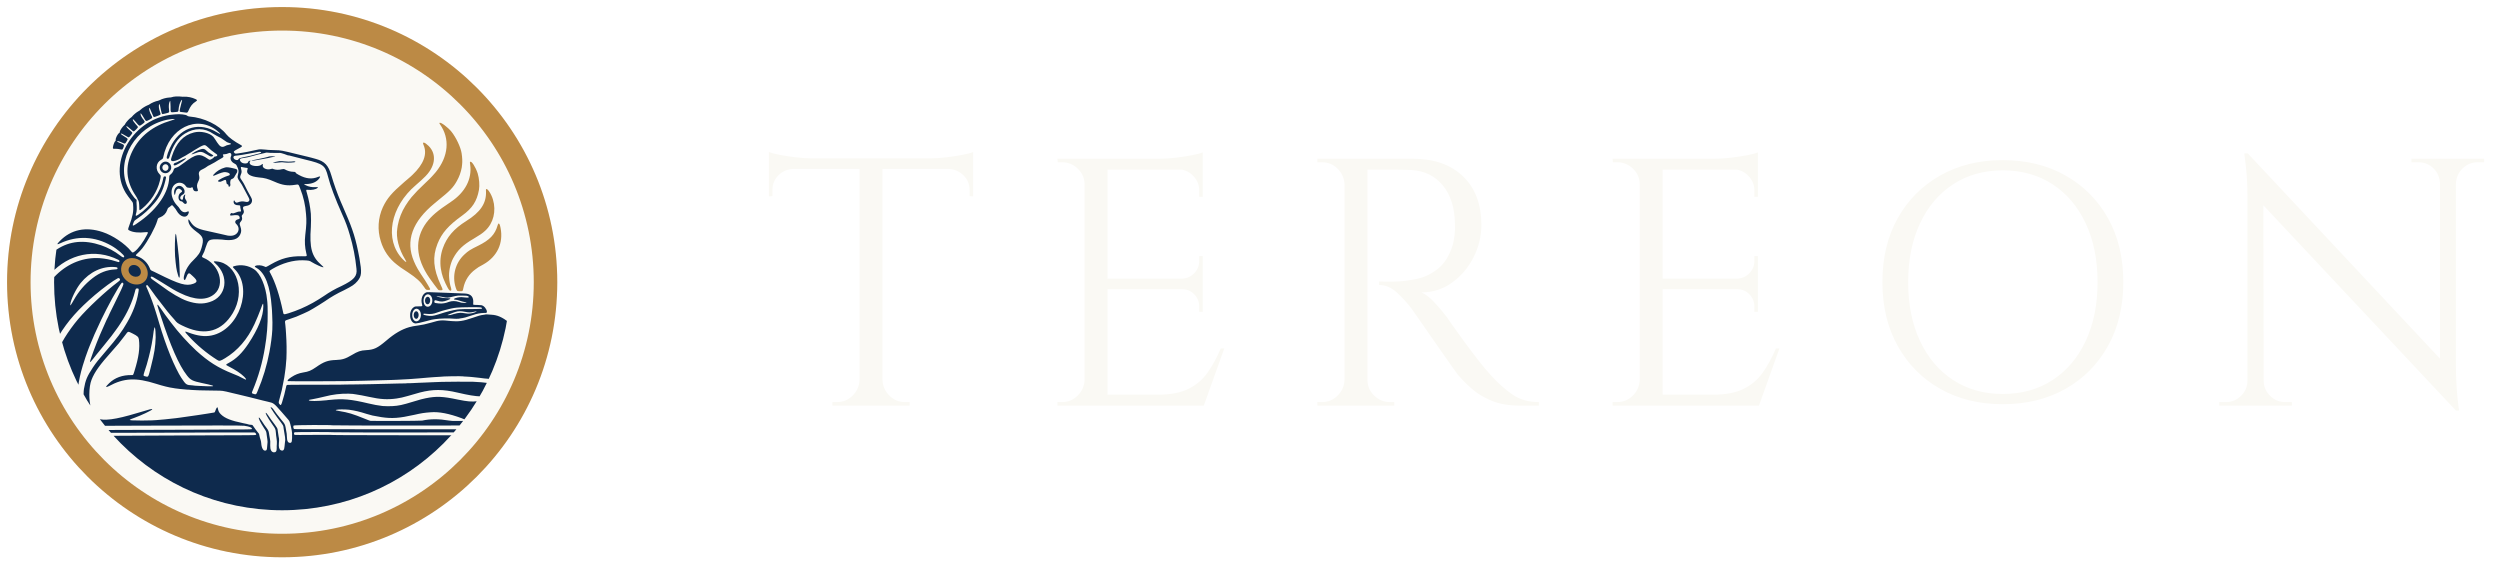
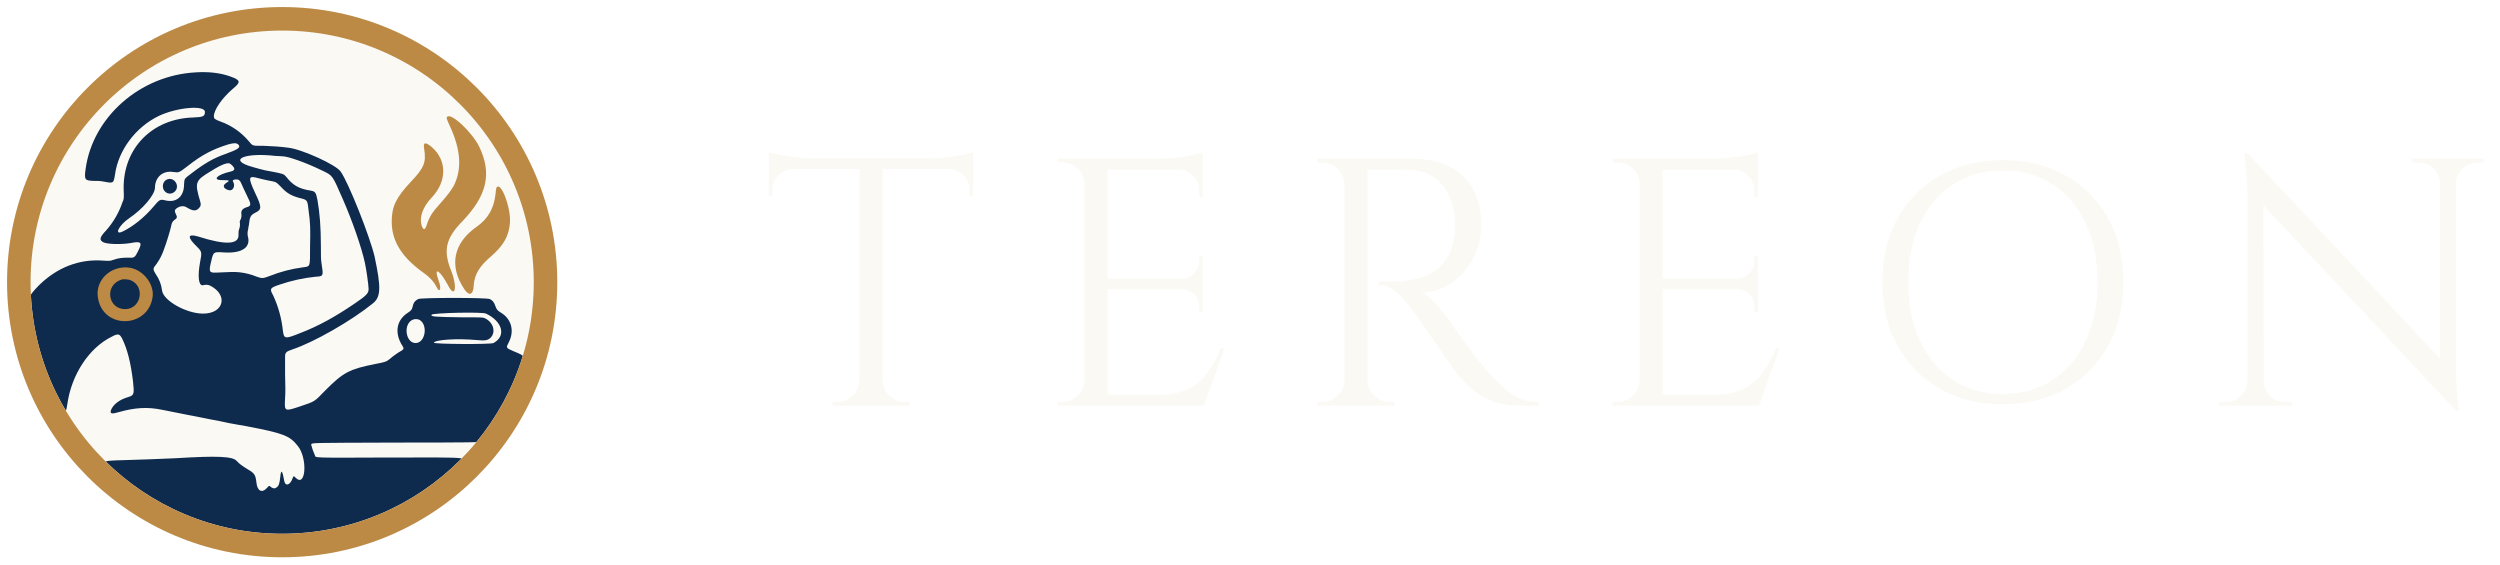
<svg xmlns="http://www.w3.org/2000/svg" viewBox="0 0 1063.2 240" role="img" aria-label="Tereon">
  <svg x="0" y="0" width="240" height="240" viewBox="0 0 240 240">
    <circle cx="120" cy="120" r="117" fill="#faf9f4" />
    <clipPath id="tereon-window">
-       <circle cx="120" cy="120" r="97" />
+       <circle cx="120" cy="120" r="107" />
    </clipPath>
    <g fill-rule="evenodd" clip-path="url(#tereon-window)">
-       <path fill="#bc8a45" d="M186.94 52.23c-.15.1-.1.24.2.68 4.27 6.05 3.63 13.61-1.82 20.3a55 55 0 0 1-5.2 5.35 63 63 0 0 0-5.07 5.25 34 34 0 0 0-2.6 3.64 24 24 0 0 0-3.3 8.45c-.04.44-.14.98-.19 1.28-.64 3.78.64 8.79 3.34 13.16.94 1.52.44 1.43-1.13-.2-7.8-8.2-5.25-22.2 5.8-31.53l2.06-1.82c.25-.25.79-.79 1.18-1.13 4.91-4.47 5.75-9.97 2.07-13.6-1.72-1.68-2.85-1.92-2.17-.45 1.72 3.88.1 8.2-4.76 12.82-.84.79-1.13 1.03-3.44 3-5.35 4.62-7.27 6.88-9.09 10.7a20.2 20.2 0 0 0-.88 14.44 19.5 19.5 0 0 0 6.87 9.98c1.09.89 1.48 1.18 4.67 3.25 3.74 2.5 5.3 3.93 6.88 6.28.79 1.18.79 1.18 1.67 1.23.74.05.98-.1.88-.49-.1-.25-1.52-2.65-2.1-3.54-3.1-4.61-3.74-5.74-4.77-8.15-3.69-8.7-.74-16.9 8.89-24.76.24-.25.88-.74 1.42-1.18 4.96-3.98 6.39-5.4 7.96-8.25a18 18 0 0 0 2.06-5.7c0-.35.1-.89.15-1.23.15-1.28.1-2.85-.2-4.81-.39-2.56-2.3-6.64-4.32-9.19-1.52-1.87-4.52-4.13-5.06-3.78m13.02 16.6c-.15.15-.15.4 0 1.23.84 6.04-2.11 11.74-8.25 15.82-5.7 3.78-8.16 5.9-10.37 8.8-5.1 6.92-4.67 15.02 1.38 23.67 1.13 1.57 2.9 4.03 3.53 4.76.25.3.45.35 1.04.35 1.17 0 1.17-.1.2-2.16-3.25-6.98-3.64-12.04-1.43-17.64 1.82-4.57 4.66-7.81 10.56-12.03 4.27-3.1 6.19-6.05 7.07-10.86.35-1.87.1-4.96-.54-7.03-.88-2.7-2.65-5.45-3.19-4.9m6.78 11.64c-.1.1-.1.25-.05 1.08.15 4.92-2.4 8.7-8.4 12.43-5.26 3.3-8.3 6.83-9.97 11.6a18 18 0 0 0-.84 8.64c.25 1.33.3 1.67.4 2.02.1.24.2.59.24.78.34 1.62 2.4 5.95 3 6.39.64.5 1.03.05.73-.84a18 18 0 0 1-.83-4.42c-.25-2.45.44-5.94 1.67-8.25 1.96-3.64 4.18-5.75 8.84-8.45 2.56-1.52 3.59-2.21 4.82-3.34 3.48-3.2 4.76-8.35 3.29-13.26-.69-2.41-2.46-5.01-2.9-4.38m5.26 14.6c-.1 0-.25.34-.4.83-1.08 3.83-3.34 6.19-8.25 8.6-3.3 1.62-4.22 2.2-5.75 3.63a13.5 13.5 0 0 0-3.78 14.2c.5 1.47.5 1.47 1.72 1.52 1.28 0 1.23.05 1.52-1.37a12.8 12.8 0 0 1 5.16-7.96c.98-.79 1.33-.98 3.34-2.07 5.85-3.29 8.6-9.03 7.32-15.52-.25-1.33-.54-2.01-.88-1.87M55.68 109.1c-1.77.3-2.01.45-3.3 1.72-1.32 1.38-1.61 2.26-1.47 4.38.2 2.6 2.9 5.55 5.75 6.28 4.18 1.04 7.96-2.85 6.58-6.87-1.03-3.1-5.06-6-7.56-5.5m1.92 4.38c1.57.34 2.35 2.85 1.03 3.39-.99.44-2.56-.05-2.95-.84-.84-1.87-.05-3 1.92-2.55" />
-       <path fill="#0e2a4d" d="M74.79 41.03c-.84.05-1.28.14-1.72.3-.34.09-.59.14-1.03.14-1.28.05-3.2.59-4.03 1.08-.3.15-.44.2-.79.3-.98.14-2.85.93-3.63 1.52-.3.2-.5.3-.79.39-.78.3-2.36 1.23-3.04 1.92-.4.34-.54.49-.89.63-.69.35-2.16 1.53-2.75 2.31-.1.15-.34.35-.54.45-.64.44-2.01 1.96-2.3 2.55-.1.3-.2.4-.4.59-.64.5-1.87 2.21-1.92 2.75 0 .44-.05.5-.24.59-.64.34-1.57 2.11-1.52 2.9.04.34.04.34-.15.54-.6.54-1.28 2.85-.94 3.2.1.09.05.09 1.18.09.74.05.94.05 1.48.15 1.32.3 1.32.34 1.77-.84.34-.88.24-1.03-.79-1.47-1.47-.6-1.92-.84-1.92-.98 0-.3.94-.05 2.26.59 1.04.49 1.13.49 1.77-.64.64-1.08.69-1.03-.93-2.02-1.13-.68-1.52-.98-1.52-1.23 0-.24 1.22.35 2.5 1.18.89.6.93.54 1.72-.49.84-1.08.88-1.03-.1-1.86-1.42-1.18-2.11-2.02-1.67-2.02.2 0 1.18.79 2.16 1.67.79.79.84.79 2.02-.44.83-.88.83-.79-.3-2.01-.78-.89-1.32-1.67-1.27-2.02.04-.3.29-.1 1.03.74 1.91 2.26 1.67 2.16 3 1.23 1.22-.89 1.27-.94.63-1.77-.88-1.08-1.37-2.02-1.37-2.6 0-.6.34-.15 1.81 2.3.5.89.6.89 1.92.2 1.43-.79 1.47-.84.88-1.87-.68-1.23-1.13-2.75-.88-3.14.1-.2.3.2 1.43 2.9.44 1.13.29 1.13 2.4.34 1.08-.4 1.13-.49.74-1.57-.5-1.28-.64-2.6-.4-3.2.2-.44.35.06.84 2.61.25 1.18.3 1.23.4 1.38.2.2.29.14 1.52-.15 1.67-.4 1.62-.4 1.47-1.62-.2-1.43-.1-2.75.3-3.5.24-.53.29-.24.34 2.12 0 2.85-.15 2.6 2.01 2.4 1.28-.09 1.33-.14 1.38-.93.1-1.57.64-3.38 1.28-4.12.3-.4.34 0 0 1.03-.2.74-.45 1.72-.64 2.6-.3 1.33-.25 1.38 1.18 1.48.44.05.93.1 1.08.14.83.15.93.1 1.32-.73.84-1.97 1.67-3.05 3.1-3.93.74-.5.74-.64-.05-1.03a11 11 0 0 0-5.06-1.04c-.25.05-.4.05-.69 0-.44-.1-1.91-.14-2.65-.1m-.15 7.61c-.3 0-.78.05-1.13.1-16.6 1.37-27.95 20.24-20.04 33.3q.95 1.48 2.36 3.25c.68.83.73.93.78 1.91.25 2.66-.14 4.77-1.72 8.94-.54 1.48-.54 1.58.2 1.92 1.52.79 3.98 1.03 6.83.69 1.13-.1 1.18 0 .59 1.13-1.52 3-3.83 6.14-5.36 7.17-.73.5-.83.5-1.42-.24-2.65-3.25-7.81-6.69-12.09-8.11-7.17-2.4-13.46-1.08-18.22 3.83-1.38 1.43-1.33 1.67.24.93 7.23-3.34 14.6-3 21.72 1.04 2.45 1.37 5.65 4.12 5.45 4.66-.2.5-.59.4-1.67-.44a29 29 0 0 0-8.2-4.42c-7.18-2.4-13.27-1.82-18.77 1.77-1.33.83-2.95 2.26-3.2 2.75-.19.49-.68 4.72-.73 6.73-.05 2.16 0 2.21 1.28.83 7.8-8.5 19-10.75 28.74-5.9.54.26.63.45.49.8-.2.29-.3.29-1.57-.15a30 30 0 0 0-6.69-1.33c-6.82-.44-13.3 2.02-18.57 7.12a19 19 0 0 0-3.48 4.52c-.2.45-.15 3.5.1 6 0 .44.04.88.1 1.03 0 .2.04.83.14 1.47l.25 1.72c.34 3 1.47 8.2 2.4 11.4.45 1.52.5 1.52 1.53-.2 3.88-6.38 8.25-11.3 15.37-17.39 3.59-3.04 7.72-6.09 9.73-7.12.4-.2.79-.05.93.44.1.35.05.44-.98 1.23-5.1 3.83-12.77 11-16.75 15.67-4.28 5.06-8.4 11.74-7.96 13.02.1.34.98 2.65 1.42 3.73.2.5.45 1.03.5 1.28 1.47 3.78 5.3 11.54 5.7 11.54q.21 0 .29-.73c.3-2.56.98-5.75 1.96-9 .7-2.3 1.67-5.2 2.31-6.82.2-.5.5-1.18.64-1.62.98-2.56 2.9-6.93 4.91-11.1 1.23-2.51 3.3-6.64 4.03-7.86.2-.35.54-.94.74-1.38.54-.98 2.01-3.49 2.4-4.18 1.63-2.6 1.68-2.6 2.12-2.16.3.3.24.5-.93 3.1-.89 1.91-1.33 2.8-2.66 5.5l-2.06 4.18c-.34.83-.98 2.16-1.38 2.9q-.96 2.13-2.16 4.86c-.2.49-.54 1.23-.73 1.67-1.58 3.68-4.13 10.56-4.13 11.2 0 .4.34.05 1.33-1.23.39-.54 1.08-1.38 1.52-1.92.4-.54.98-1.22 1.28-1.57 1.13-1.42 1.32-1.62 1.72-2.11l1.22-1.52a81 81 0 0 0 3.93-5.11c.35-.44.79-1.03.99-1.38.2-.3.63-.88.88-1.32 3-4.57 5.1-9.2 6.19-13.46.34-1.43.4-1.53 1.03-1.53.69 0 .74.25.44 1.87-.68 4.08-2.3 8.4-4.76 12.62-2.21 3.89-4.32 6.73-9.04 12.19-3.14 3.63-4.08 4.81-5.5 6.92-2.5 3.79-3.2 5.46-3.83 9.2-.15.78-.2 3.63-.1 4.46.05.59.05.64 1.13 2.6 1.91 3.5 2.55 4.08 2.11 2.02-.69-3.4-.84-4.57-.84-6.78 0-2.4.35-4.81.94-6.24 1.28-3.3 3.58-6.48 8.74-12.23a78 78 0 0 0 5.55-6.73c1.33-1.82 1.13-1.72 3.15-.74 2.06 1.03 2.55 1.48 2.7 2.5.49 3.7-.05 7.57-1.87 13.42-.54 1.77-.54 1.82-1.23 1.77q-5.83-.09-9.53 3.44c-1.62 1.52-1.72 2.1-.14 1.27 6.43-3.49 11.5-3.73 20.14-.98 2.6.84 5.75 1.62 7.17 1.77.15.05.54.1.84.15 1.13.2 2.9.34 5.15.54.6 0 1.18.05 1.38.1.2 0 .98.04 1.77.1.73 0 1.72.04 2.16.1.4.04 2.65.04 5.01.09 3.54.05 4.32.05 4.76.15.64.1 2.36.44 4.18.93l2.3.54c2.37.54 7.87 1.92 10.52 2.6.6.15 1.57.4 2.11.5 2.7.63 2.56.54 5.95 4.37 3.2 3.68 3.2 3.63 3.39 4.12.34.84 1.08 4.03 1.08 4.92.05 3.48-.05 4.12-.84 4.12-.93 0-1.32-.78-1.37-2.7-.05-1.13-.05-1.28-.25-2.21l-.3-1.72c-.24-1.18-.38-1.52-1.66-3-.4-.49-.89-1.08-1.08-1.37l-.94-1.18c-.3-.4-.78-1.03-1.03-1.42-.73-1.09-1.18-1.53-1.52-1.53-.25 0-.2.1.34.89.25.39.7 1.03.94 1.47.24.4.93 1.33 1.47 2.06 2.7 3.54 2.5 3.25 2.65 4.57.15 1.18.4 2.6.6 3.69q.2 1.23-.06 2.45c-.05.3-.1.89-.14 1.38-.1 1.67-.6 2.2-1.58 1.77-.73-.4-.98-1.33-.83-3q.14-1.23.05-1.96c-.1-.35-.2-1.09-.5-3.1-.19-1.47.1-.98-2.99-5.16-.34-.49-.83-1.18-1.08-1.57-.98-1.47-1.47-1.52-.74-.1.4.84 1.33 2.26 2.56 4.03 1.23 1.72 1.27 1.82 1.42 3.44 0 .4.1.88.1 1.13.05.3.1.59.1.69s.05.44.1.73c.14.84.14 1.38.1 2.26-.05.54-.1 1.08-.05 1.62.04 1.38-.35 1.92-1.23 1.87-1.03-.1-1.57-1.08-1.53-2.9.05-1.77.05-2.06-.1-2.7-.1-.34-.19-1.08-.29-1.67-.24-1.72-.34-1.96-1.08-3a34 34 0 0 1-2.11-3.04c-.74-1.13-1.08-1.52-1.23-1.48-.34.15.59 2.02 2.11 4.38.99 1.42 1.08 1.72 1.18 2.9.05.58.15 1.17.3 2.06.1.59.14 1.42 0 2.06 0 .25-.05.79-.1 1.13-.05 1.03-.2 1.48-.69 1.52-.93.2-1.67-1.08-1.82-3.14a6 6 0 0 0-.24-1.33c-.3-.93-.35-1.08-.5-1.81-.14-.84-.2-.94-.78-1.58a29 29 0 0 1-1.62-2.2c-.6-.9-.54-.84-1.08-.9-.25 0-.6-.04-.89-.09-.78-.24-.98-.3-2.7-.64-5-1.03-7.61-2.06-9.28-3.68-.89-.84-1.13-1.38-1.38-2.7-.1-.74-.64-.15-1.03 1.13-.15.44-.25.63-.44.73-.1.05-1.33.25-3.3.54-1.52.2-2.99.45-3.92.6l-7.52 1.07c-.25 0-.93.1-1.52.2-2.85.34-6.78.74-8.5.84-.54.04-1.38.04-1.77.1a119 119 0 0 1-8.45 0c-1.47-.1-1.37-.25.89-1.04 2.9-1.03 7.51-3.2 7.66-3.63.2-.4-.74-.15-6.58 1.62-9.14 2.75-14 3.39-16.95 2.2-.84-.29-1.03-.24-.84.2.25.6 1.82 2.66 2.16 2.85.25.15-1.27.15 18.87.05 29.57-.1 41.5-.1 42.5.05 2.25.35 3.09.69 3.23 1.18.1.44 2.07.4-26.23.5-34.73.1-36.25.1-36.5.19q-.3.14 0 .64c.4.54.15.49 3.88.49 9.48 0 15.67 0 21.37-.05 13.31-.1 38.37-.15 38.61-.1.5.15.89.79.64.98-.15.15-.98.2-6.48.2-2.85 0-9.34 0-14.5.05s-15.52.05-23.08.1c-20 .05-18.62.05-18.62.4 0 .63 6.34 7.4 10.12 10.8 1.82 1.67 1.91 1.77 2.95 2.6 9.82 8.26 19.7 13.95 30.85 17.69a93 93 0 0 0 15.42 3.68c.3.05.69.15.94.15 2.4.44 6.53.79 10.11.93a94 94 0 0 0 14.84-.83l1.47-.2c1.82-.3 5.7-1.03 7.67-1.52 1.37-.35 1.28-.4 1.32 1.37.05 1.87-.04 1.77 1.58 1.38a103.3 103.3 0 0 0 56.4-34.98c.93-1.13 1.02-1.32.83-1.52-.1-.05-.7-.1-29.38-.1-25.99-.05-29.28-.05-29.52-.1-.25-.05-1.18-.1-8.26-.05-5.4.05-8.05.05-8.15 0-.5-.14-.5-.98 0-1.13.44-.1 15.91-.14 16.5 0 .79.15 59.94.15 60.18-.05.44-.24.79-.88.64-1.08-.15-.14.64-.14-38.9-.14-32.92 0-38.57 0-38.72-.1-.34-.15-.49-1.18-.2-1.48.25-.24 15.78-.3 16.41-.1.4.15 62.64.15 62.93 0 .3-.2 1.08-1.37 1.04-1.62-.05-.24-.15-.24-3.1-.24-2.7 0-3 0-3.14-.2-.1-.1-.05-.14.98-1.57 1.62-2.16 4.08-5.75 4.27-6.29.2-.44 0-.49-1.13-.34-2.55.34-4.37.15-8.5-.69-6.43-1.37-9.13-1.47-13.65-.54-1.43.3-2.02.44-5.26 1.43-4.62 1.42-6.19 1.76-8.94 1.91a37 37 0 0 1-4.08-.05 49 49 0 0 1-5.94-1.08c-7.66-1.82-10.96-2.11-16.5-1.52-.4 0-.99.1-1.33.15-3.88.39-7.47.44-7.62 0q-.07-.23 1.62-.45c.64-.1 4.03-.83 5.16-1.13a37 37 0 0 1 10.12-1.22c.69.04 1.48.1 1.77.1.3.04.84.14 1.28.19 1.13.15 3.78.64 5.74 1.08 4.62 1.03 7.77 1.23 11.6.69 1.28-.15 3.2-.6 4.81-1.08 3.98-1.18 3.83-1.13 5.16-1.48 5.55-1.42 9.78-1.42 16.02.05 4.66 1.08 7.27 1.53 9.92 1.62 1.37.05 1.37.05 2.5-2.01 1.63-2.85 1.82-3.54 1.13-3.63a73 73 0 0 0-7.02-.6 440 440 0 0 0-13.12.05c-.54.05-1.81.05-2.8.1s-2.06.05-2.36.1c-.29 0-1.32.05-2.3.1-.99 0-2.12.05-2.56.1-.49.05-1.87.1-3.1.15-1.27 0-2.4.04-2.5.1-.1 0-1.37 0-2.75.04-1.42.05-3.2.05-3.93.1-.79.05-2.65.05-4.18.1-1.57.05-3.48.1-4.32.1-.88.05-3.68.05-6.29.1-2.65.04-5.5.04-6.38.1-.94 0-6.24 0-11.84.04-5.6 0-10.27 0-10.42.05-.39.05-.54.25-.64.98a65 65 0 0 1-1.71 6.49c-.4 1.23-.55 1.33-.99.83-.54-.59-.54-.73-.1-2.26a65 65 0 0 0 1.77-7.76c.1-.59.25-1.32.3-1.57.24-1.47.24-1.62.49-3.49.05-.59.1-1.23.15-1.42.05-.2.1-.79.1-1.33l.14-1.52a95 95 0 0 0-.15-10.66c-.04-1.28-.2-2.65-.29-3.73-.25-2.07-.4-1.82 1.52-2.46a47 47 0 0 0 6.24-2.46c.74-.34 1.33-.64 1.38-.64.3 0 4.71-2.6 7.61-4.52a53 53 0 0 1 8.16-4.71c3.58-1.82 4.47-2.4 5.74-3.88 1.82-2.21 1.92-3.59.84-9.83-1.47-7.96-2.75-12.08-6.1-19.7-.43-.93-.97-2.2-1.22-2.85-.3-.59-.54-1.27-.64-1.47a105 105 0 0 1-3.98-11.15c-1.23-4.23-2.8-5.95-6.58-6.98-.93-.3-2.56-.68-3.49-.93-.54-.1-2.55-.59-4.47-1.08-6.58-1.62-6.83-1.67-9.38-1.72-1.03 0-2.26-.1-2.7-.1-.5-.05-1.23-.1-1.67-.15-.45-.05-1.09-.05-1.43-.1-.83-.04-.98-.04-3.39.5-2.6.59-3.1.68-4.67.93-3 .5-3.09.5-3.39.15-.58-.64-.49-.74 1.53-1.82 1.91-.98 2.01-1.13 1.13-1.62-2.8-1.52-5.11-3.24-6.1-4.47-3.14-4.03-9.52-7.12-15.66-7.62-.64-.1-.8-.14-1.09-.39-.49-.44-2.94-.74-4.9-.54m-.4 2.01c.25.05.1.1-1.27.55-7.96 2.3-13.6 6.73-16.75 13.21q-4.71 9.67 1.47 18.81c.54.84.79 1.28.79 1.43 0 .05.1.2.15.3.39.44.54 1.32.59 3.04 0 1.72 0 1.72 1.27.69 3.64-3 6.39-7.32 7.47-11.7.54-2.2.54-2.25-.15-2.94-1.81-1.82-1.52-4.86.64-6.04.69-.4.84-.54.94-1.04 2.45-12.47 14.3-18.32 22.94-11.34 1.72 1.37 1.72 1.81 0 .73-7.27-4.52-14.99-2.5-19.26 5.01-1.28 2.26-2.5 5.65-2.11 6 .4.4.83.2 1.03-.44 1.47-5.02 3.59-8.2 6.68-10.12 4.03-2.51 8.4-2.46 12.04.14.3.2.83.5 1.37.79a19 19 0 0 1 3.59 2.16c.69.54 1.08.74 1.67.88q1.76.44.05.8c-.79.14-1.13.24-1.92.68-1.13.54-1.96.15-3.14-1.67a29 29 0 0 0-1.62-2.4c-1.67-1.73-5.4-2.56-8.26-1.83-4.52 1.13-7.56 4.47-9.38 10.17-.5 1.57-.5 1.72.1 1.97.54.24 2.5-.35 3.54-1.08.1-.05.44-.25.83-.5.4-.2 1.03-.53 1.47-.78.45-.3.94-.59 1.18-.74.25-.1.79-.44 1.18-.69.44-.29.94-.58 1.13-.73l.74-.44c1.13-.74 2.7-1.58 3.24-1.72.74-.2.93-.1 2.11.98.94.93 1.48 1.33 2.5 2.06 1.09.79 1.24.89 1.29 1.03.14.35-.25.64-.89.7-.34 0-.34 0-.54.29-.15.3-.44.49-1.13.88-.59.3-.74.3-1.37-.15-3.59-2.5-4.97-2.26-10.37 1.77-1.96 1.48-2.21 1.62-3.24 1.97-.64.2-.79.34-.98.83a3.6 3.6 0 0 1-1.33 2.02c-.54.49-.54.49-.59 1.47-.25 6.1-4.81 12.97-12.13 18.27-3.34 2.41-3.74 2.56-3.1.94.4-.98.35-.98 1.52-1.77a36 36 0 0 0 7.37-6.63c2.26-2.6 3.74-5.6 4.62-9.24.5-1.96.5-2.11 0-2.2-.5-.06-.69.14-.83.92-.99 5.6-5.26 11.8-10.62 15.38q-1.45 1.03-.93-.44c.34-.93.4-2.11.2-4.82 0-.29 0-.59.05-.73.05-.3.05-.35-.25-.54-.88-.6-2.9-3.59-3.73-5.6-4.87-11.25 3.63-25.4 16.85-28.25 1.23-.25 3-.44 3.29-.3m36.7 14c.35.25 0 .45-1.22.74a79 79 0 0 1-6.83 1.62c-.93.2-1.13.3-1.43.64-.3.44-.39.44-.78.44-1.13-.1-1.82-1.13-1.18-1.67.2-.14.44-.2 1.92-.34 1.27-.15 1.71-.25 3.93-.64 1.17-.2 4.37-.78 4.61-.83.2-.1.89 0 .99.05m3.89.35c.59.05 1.27.05 2.6.05 1.77-.05 1.77-.05 2.26.1.79.2 1.57.49 2.06.68.3.15.5.2.79.25.24 0 .69.1 1.03.2.79.24 4.47 1.18 6.34 1.62 7.56 1.82 8.35 2.4 9.58 7.27q1.48 5.82 6.04 16.06a58 58 0 0 1 3.2 8.65 76 76 0 0 1 2.84 14.4c.4 3.19-1.03 4.76-6.48 7.41a45 45 0 0 0-7.27 4.13 73 73 0 0 1-4.77 2.94 55 55 0 0 1-10.27 4.43c-2.3.68-2.2.73-2.5-.8-1.43-6.82-3.24-12.32-5.3-16.15-.6-.99-.6-.99.83-1.87 4.17-2.46 8.89-3.78 12.97-3.68 2.6.1 2.8.14 3.78.78 1.43.89 4.32 2.21 4.81 2.21.35 0 .15-.24-.78-1.03-4.08-3.59-5.06-7.17-4.42-16.11.1-1.08.1-4.57 0-5.6a47 47 0 0 0-1.7-8.94c-.4-1.23-.35-1.38.3-1.28 1.71.2 3.53-.15 4.22-.79.39-.34.2-.39-.74-.34-1.52.1-3-.15-4.32-.84-.94-.39-.84-.49.59-.49 2.4-.1 4.27-.98 5.3-2.5.5-.74.35-.89-.54-.54-2.55 1.08-5.2.83-8.15-.79-.94-.49-1.23-.69-1.43-1.03-.2-.3-.3-.34-.98-.34-1.18 0-2.55-.4-3.54-.99-.44-.24-.64-.24-1.32-.1-1.28.35-2.46.3-3.54-.04-.54-.25-.59-.25-1.18-.05-1.82.54-3.88-.5-3.39-1.77.15-.5-.15-.44-.69 0-.83.74-3.63.64-4.57-.15-.49-.44-.49-1.23-.04-1.47.29-.15-.2-.2-.55-.05-.2.1-.49.44-.49.59 0 .54-1.52.69-2.45.2-.94-.5-1.28-1.48-.64-1.77.2-.1.34-.15 1.77-.35.78-.1 1.42-.24 2.45-.54.5-.15 1.23-.34 1.67-.44.4-.1 1.04-.3 1.48-.4.78-.19 1.47-.34 2.75-.63.34-.1.69-.15.74-.2.1 0 .88 0 1.62.1m-16.85.1c.39.2.54.78.3 1.28-.6 1.12 0 2.45 1.37 3.14.68.34.78.44 1.08 1.03.78 1.57.88 2.21.54 3.44-.4 1.52-.35 1.72.73 3.3a15 15 0 0 1 1.58 2.64c.49.94.88 1.72 1.62 3.05.93 1.72.98 1.92.78 2.36-.3.54-.83.69-1.76.44a4.6 4.6 0 0 0-2.95.25c-.74.34-1.18.14-1.53-.64-.14-.4-.39-.1-.39.49q.09 1.4 2.02 1.42c.78 0 .83.05.83.89.05.44.1.68.2 1.03.2.69.15.78-.5.74-.48 0-.73.04-1.66.44-.79.34-1.13.39-1.43.3-.4-.2-.64-.1-.83.34-.25.39-.1.68.3.63 2.5-.34 3.23-.24 3.53.45s.15.98-.5 1.13c-1.22.24-1.66 1.22-.88 1.96 2.16 2.02.74 5.06-2.3 5.06-1.04 0-.9.05-4.77-.88-1.48-.35-3.64-.84-5.26-1.18-4.08-.84-5.7-1.72-7.02-3.78-.64-.99-.69-1.04-.79-1.09-.34-.1-.24.99.15 1.87.49 1.13 1.47 2.11 3.2 3.4 2.84 2.05 3.14 3.09 2.06 6.82-.6 2.06-1.18 2.95-3.64 5.4a14 14 0 0 0-2.85 3.84c-.98 1.86-1.37 4.12-.79 4.37.25.1.35 0 .7-.84.73-1.96 1.12-2.3 1.86-1.67.2.2.69.64 1.08.98 1.96 1.82 2.01 2.46.2 3.15-3.05 1.13-5.9.3-15.09-4.28-1.13-.54-2.25-1.13-2.55-1.22-.59-.3-.64-.35-.98-1.23a9 9 0 0 0-5.16-4.91c-.88-.3-.88-.4-.3-.99.94-.83 1.82-1.77 2.31-2.4 2.46-3.15 5.55-8.9 6.39-11.74.3-1.09.34-1.13 1.23-1.48a5 5 0 0 0 3-3.1c.24-.73.29-.83.88-1.22.2-.1.49-.35.64-.5.54-.48.59-.43 1.18.25.83.99.98 1.18 1.27 1.72 1.53 2.8 4.23 3.49 5.06 1.28.35-.84.15-1.13-.49-.84-1.23.64-2.36.15-3.24-1.27-.3-.5-.5-.74-1.03-1.28-3.3-3.44-3.24-8.6.15-9.63 1.18-.34 2.55.1 3.29 1.08.69.89.64.84 1.42.94.64.1.84.1 1.18-.1.4-.2.44-.2.6.34.24.98.58 1.28 1.42 1.28.73 0 .88-.2.63-.84-.44-1.32-.39-1.96.2-3.24.54-1.08.64-1.57.4-2.65-.35-1.43.1-2.11 1.96-2.9.49-.25.74-.4 1.28-.79.49-.39.73-.49 1.17-.68.45-.2 1.13-.6 2.26-1.23.89-.6 2.02-1.23 2.46-1.48 1.28-.68 1.38-.83 1.08-1.47-.2-.4-.1-.44.74-.5.64-.04.59-.04 1.77-.48.39-.1.34-.1.59 0m5.35 6.04c.4.1.69.15 1.13.2.93.05 1.03.14.79.73-.74 1.82.98 3 4.9 3.4 2.42.19 3.64.53 6.6 1.81 3.28 1.47 5.6 1.82 8.69 1.33 1.62-.25 1.47-.35 2.26 1.67a36 36 0 0 1 2.45 10.8c.25 2.76.2 4.48-.34 9-.3 2.65-.15 5.2.44 7.56.35 1.47.5 1.38-1.91 1.33-5.11-.05-8.65.88-13.12 3.44-2.26 1.32-2.06 1.27-2.85.88-1.18-.54-2.95-.64-3.78-.2-.4.25-.3.4.49.84 3.63 2.06 5.84 7.66 6.48 16.75.05.4.05.93.1 1.23.05.34.05 1.28.1 2.16a61 61 0 0 1 .05 6.14c-.15 2.9-.6 6.1-1.23 9.48a80 80 0 0 1-5.01 16.6c-.59 1.53-.69 1.58-1.87 1.18-.68-.2-.73-.34-.24-1.42a81 81 0 0 0 5.2-18.23 80 80 0 0 0 1.18-14.93c0-1.96-.05-3.59-.14-4.37-.05-.2-.05-.64-.1-.93-.54-5.9-2.85-11.3-5.55-13.07a10.2 10.2 0 0 0-8.45-1.33c-.79.25-.74.35.1 1.18 8.15 8 2.01 25.94-9.73 28.3-2.9.59-5.95.2-9.88-1.28-1.76-.69-1.76-.5.1 1.52a60 60 0 0 0 12.19 10.17c.93.6 1.27.5 3.34-.74 5.35-3.24 9.53-8.05 12.52-14.54 1.04-2.26 1.87-4.32 2.85-6.92.74-2.17.89-2.21.89-.54 0 4.17-2.16 9.48-6.3 15.77-2.7 4.02-5.15 6.48-8.44 8.25-1.28.69-1.33.78-.34 1.28 3.48 1.81 5.35 3.04 6.92 4.56 1.23 1.28 1.08 1.58-.3.79a34 34 0 0 0-4.51-2.06c-6.29-2.5-10.37-5.11-15.53-9.78a96 96 0 0 1-10.75-11.94c-.25-.3-.54-.73-.7-.93a93 93 0 0 1-3.48-4.81c-1.82-2.6-2.01-2.56-1.08.24.3.79.64 1.87.79 2.36 4.27 13.12 7.86 21.27 11.25 25.6 1.52 1.96 2.4 2.4 6.43 3.24 4.23.88 5.55 1.27 4.23 1.37a52 52 0 0 1-4.08-.1c-.05 0-.64 0-1.28-.05-.64-.04-1.47-.1-1.82-.1l-1.13-.14c-2.65-.15-2.75-.2-4.81-3.3-1.08-1.61-3.1-5.7-4.57-9.33a148 148 0 0 1-4.76-13.75l-.7-2.36-.63-2.06a92 92 0 0 0-3.59-9.83c-.69-1.47-.73-1.62-.54-1.86.35-.45.3-.45 3.1 3.43.54.79.83 1.18 2.3 3.05 2.46 3.3 4.72 6.1 6.4 7.9.24.25.63.7.83 1 .59.68 1.67 1.27 3.98 2.3 8.6 3.78 15.52 1.77 20.14-5.94 5.5-9.19 1.77-21.13-6.83-21.96-1.43-.15-1.57 0-.69.78 6.2 5.36 4.91 14.35-2.36 16.5-2.94.94-5.74.8-9.43-.43-2.8-.94-7.02-3.4-11.3-6.63-.88-.64-2.65-1.87-3.48-2.46-1.28-.84-.99-1.77.29-1.03.83.49 2.01 1.18 3.1 1.86 4.9 3.1 5.99 3.74 8.2 4.82 6.34 3.14 11.44 3.29 14.74.4 4.61-4.04 1.96-12.63-4.77-15.38-.69-.3-.74-.45-.24-1.33.49-.84.78-1.52 1.27-3.2.94-2.75 1.23-3.09 3.34-3.29.6-.04 2.9 0 3.59.1 4.42.64 6.78-.05 7.76-2.26.5-1.08.5-1.96 0-3.39-.4-1.03-.34-1.37.2-2.01s.69-1.08.49-1.92c-.15-.49-.1-.64.3-1.08.53-.64.63-1.08.44-1.67-.5-1.32-.35-1.77.68-1.91 1.67-.2 2.66-.89 2.85-2.07.1-.68 0-1.03-.93-2.65a64 64 0 0 1-2.21-4.22c-.35-.7-.64-1.18-1.13-1.92-.89-1.23-.89-1.38-.5-2.46.45-1.03.45-1.37.16-2.45-.25-.94-.15-1.03.78-.74m-46.18 38.71c3.54.64 6.2 4.18 5.6 7.42-.64 3.49-4.61 4.81-8 2.75-5.46-3.39-3.59-11.2 2.4-10.17m-8.2 3.73c.83.1 1.03.15 1.03.54 0 .35-.15.4-1.03.45-3.54.2-6.49 1.32-9.58 3.73a30 30 0 0 0-8 9.33c-1.38 2.41-1.53 2.6-1.48 1.82.2-2.01 2.4-6.58 4.42-9.09 3.88-4.76 9.19-7.27 14.64-6.78m16.95 25.8c.2.54.3 2.6.3 4.07-.1 3.93-.55 6.83-1.97 12.33-1.18 4.82-1.08 4.62-2.41 4.28-.93-.2-.93-.25-.44-1.82a70 70 0 0 0 1.91-6.44 79 79 0 0 0 2.07-11c.24-1.47.39-1.87.54-1.42m82.53 34.87c2.55.35 4.57.84 7.46 1.77q2.57.83 4.92 1.13c.49.1 1.08.2 1.37.25 4.57.69 7.67.44 14-.98 3-.7 4.28-.89 6.98-1.09 3.54-.29 7.81.55 13.12 2.51 2.9 1.13 2.85 1.18-1.43 1.18-2.75 0-2.75 0-3.78-.15-4.57-.78-8.06-.74-11.55 0-.59.15-21.41.2-22.05.1-.2-.05-1.18-.4-2.21-.84-5.46-2.2-7.03-2.65-11.06-3.34-1.47-.24-1.62-.29-1.18-.49.6-.24 3.59-.24 5.4-.05M85.55 63.43a12 12 0 0 0-3.88 1.96c-.4.4-.3.4.88-.05 2.75-1.08 3.15-1.03 5.55.4 1.53.93 1.57.93 2.21.73s.5-.39-.68-1.08a7 7 0 0 1-1.82-1.32c-.84-.79-1.18-.89-2.26-.64m-7.81 4.32c-.64.3-1.43.69-1.72.84a5 5 0 0 1-1.53.68c-.73.2-.93 1.04-.2 1.08.55.05 3.4-1.62 4.48-2.6.64-.64.49-.64-1.03 0m-7.81 1.03c-.79.15-1.63.94-1.87 1.72a2.4 2.4 0 0 0 4.03 2.4c1.72-1.66.2-4.56-2.16-4.12m.88 1.13c.93.4 1.13 1.57.44 2.36-.83.84-2.2.2-2.2-1.03 0-.93.97-1.62 1.76-1.33m43.72-3.39c-.2.05-.49.15-.64.2-.54.15-2.06.54-3.19.74-.59.14-1.42.3-1.82.39s-.93.2-1.18.24c-.64.1-.73.15-.73.2 0 .15 1.76-.05 3.53-.44.3-.05 1.08-.2 1.72-.3q2.08-.35 3.05-.63c.34-.1.64-.15 1.08-.2q1.1-.06.44-.2a9 9 0 0 0-2.26 0m4.23 2.02c-.84.1-2.7.59-2.7.64-.05.14 2.2.04 3.33-.15q.59-.09 1.38.05c1.23.24 4.86.05 4.86-.25 0-.2-.59-.3-1.42-.15-.93.1-1.92.1-3.2-.05a10 10 0 0 0-2.25-.1m-23.04 2.7a10 10 0 0 0-4.92 3.04c-.39.6-.14.64.94.15 1.96-.88 3.39-1.32 4.12-1.23 1.18.15 1.87.5 1.87.94 0 .34-.1.44-.83.64-1.33.34-3.93 1.67-4.18 2.16-.1.14.05.3.44.34.5.1.64.05 1.18-.2 1.62-.78 1.77-.78 1.92.3.1.79.14.83.54 1.03.34.15.39.25.39.64 0 .2 0 .24.1.3.34.24.74-.25.69-.84-.1-.6-.1-.74-.05-1.23.14-.88.2-.93.78-1.18.54-.2.79-.44 1.18-1.23.15-.34.44-.78.6-1.03.34-.44.43-.69.43-1.13 0-.69-.2-.78-1.72-1.13-1.91-.44-2.75-.54-3.48-.34m-19.9 7.86c-1.37.34-2.16 2.16-1.62 3.58.15.45.2.4.4-.54.29-1.81 1.27-2.4 2.35-1.47.64.54.64.84.05 1.18-1.57.83-1.42 3.78.2 3.78.14 0 .54.25.73.54 1.03 1.28 2.12.2 1.13-1.13a1.9 1.9 0 0 1-.34-1.82c.2-.54 0-.63-.34-.24-.35.4-.5.74-.54 1.28 0 .68-.3.88-.8.59-.73-.5-.38-1.53.65-2.07 1.91-.88.24-4.17-1.87-3.68m-1.12 20.4c-.3.58-.44 6.63-.24 9.48.34 4.12.58 5.9 1.22 7.9.64 2.27.94 1.38.7-2.35-.06-.44-.1-1.38-.1-2.07-.06-.63-.06-1.42-.1-1.67-.05-.24-.05-.78-.1-1.17-.05-.45-.1-.89-.1-1.09-.05-.14-.05-.54-.1-.88a56 56 0 0 0-.3-2.8l-.2-1.62c-.34-3.05-.53-4.03-.68-3.73m-18.42 13.26c-1.23.3-1.92 1.62-1.47 2.9.93 2.6 4.9 2.8 5.1.2.1-1.92-1.76-3.54-3.63-3.1m125.17 11.54c-1.77.54-2.65 2.85-1.96 5.16.24.84.2.84-1.48.84-1.37 0-1.47 0-2.01.34-2.5 1.62-1.92 6.78.73 6.93.5 0 2.07-.3 4.38-.94 2.55-.68 2.85-.78 3.88-.88 2.16-.34 5.99-.4 8.1-.2.6.05 1.28.05 1.92 0l.83-.14c.35 0 1.43-.25 2.07-.4.39-.1 1.52-.44 3.24-1.03a15 15 0 0 1 4.67-.88c.98 0 .98 0 1.13-.15.44-.44-.35-2.06-1.33-2.75-.74-.44-.74-.44-2.55-.5-1.97-.04-1.92 0-1.82-.73q.36-3.98-3.54-4.13c-1.92-.1-5.01-.2-7.71-.3-1.82-.04-4.91-.19-6.39-.24a14 14 0 0 0-2.16 0m1.18 1.04c1.42.68 1.67 3.34.49 4.56-1.33 1.33-3 .2-3-2.01 0-1.87 1.28-3.2 2.5-2.55m15.72.44c.79.1 1.28.49.93.73-.1.1-1.37.1-2.01-.04a7 7 0 0 0-3.44.29c-.93.3-1.03.64-.25.69.79.1 1.13.15 1.58.34.93.3 1.72.54 2.26.64 1.37.25 1.37.44 0 .4a6 6 0 0 1-2.26-.4 6.6 6.6 0 0 0-4.23-.05 9 9 0 0 1-4.27.69c-.35-.05-.84-.1-1.13-.15-.69-.05-.89-.24-.79-.83.1-.45.3-.5 1.18-.2 1.72.54 2.55.5 4.37-.2 1.77-.64 1.67-.88-.44-.88a10 10 0 0 1-2.7-.34c-.3-.1-.64-.2-.79-.2-.24 0-.69-.1-.69-.15 0-.2 1.72-.05 2.85.25 1.58.34 1.97.34 4.03-.2.98-.25 1.43-.34 2.26-.44.3-.05 3.15 0 3.54.05m6.14 4.96c.3.05.5.2.5.4 0 .24-.16.24-2.66.29-4.47 0-6.39.05-6.73.1-.25 0-.69.1-1.03.1-1.97.29-4.28.83-8.06 2.06-2.55.78-3.14.83-5.16.49-1.13-.2-1.28-.3-1.28-.54 0-.3.2-.3 1.43-.15a8.6 8.6 0 0 0 4.47-.59c1.87-.64 2.3-.79 3.3-1.03 1.76-.5 3.53-.89 5-1.03 1.57-.2 9.63-.25 10.22-.1m-26.68.74c1.38.73 1.63 3.34.45 4.61-1.28 1.38-2.95.2-2.95-2.06 0-1.87 1.28-3.24 2.5-2.55m18.72.93c.35.05.98.15 1.43.24 1.32.3 2.2.3 3.43 0 1.53-.39 1.82-.2.45.25a7.3 7.3 0 0 1-4.08.34c-1.28-.2-1.42-.2-2.06-.2-.84.06-1.58.2-2.8.55-1.13.4-1.53.44-2.07.44-.83.05-.68-.05 1.48-.88 2.1-.79 2.65-.89 4.22-.74m-14.98-6.1c-1.23.6-.94 3.1.3 3.1 1.02 0 1.52-1.91.73-2.85-.3-.34-.74-.44-1.03-.24m-4.87 6.15c-1.03.54-.93 2.8.15 3.1 1.08.34 1.67-1.92.79-2.9q-.44-.44-.94-.2m29.77 1.28c-.04.04-.29.04-.54.1-1.52.19-2.6.49-5.2 1.42-3.64 1.28-5.75 1.57-8.85 1.28-4.27-.45-4.71-.45-8.5.68-2.35.64-3.83.99-5.4 1.18-2.26.3-2.6.4-3.93.74-3.2.93-6.24 2.7-9.72 5.7-3.84 3.24-5.21 3.88-8.65 4.08-2.26.1-3.49.54-5.94 2.01-2.8 1.67-4.13 2.06-6.78 2.16-3.44.1-5.21.74-8.5 3.05-2.16 1.47-3.15 1.91-5.46 2.26-2.01.34-3.43.93-5 1.96-1.38.89-1.87 1.43-1.58 1.72.15.1 19.75.1 24.61 0 1.48-.05 4.72-.1 7.22-.15 6.15-.14 9.63-.24 12.53-.34.69-.05 1.77-.05 2.4-.1 1.63-.05 3.84-.2 4.58-.24.34-.05.98-.05 1.42-.1.79-.05 2.26-.15 3.24-.25.3-.05 1.09-.1 1.72-.15.64-.04 1.67-.14 2.31-.2l2.6-.19 1.73-.1c1.67-.24 9.53-.34 10.16-.2.05.06.64.06 1.33.1.64.05 1.38.05 1.62.1.2 0 .69.05 1.08.1.74.05 1.08.1 3.2.35.63.1 1.47.2 1.86.24.35 0 .89.1 1.23.1 2.65.34 2.4.44 3.2-1.33.14-.34.39-.93.58-1.32a85 85 0 0 0 2.6-6.49 77 77 0 0 0 3.64-12.38c.35-1.67.35-1.62-.59-2.3-3.24-2.46-5.16-3.25-7.8-3.4-.6-.05-1.24-.05-1.48-.1a3 3 0 0 0-.94 0" />
+       <path fill="#bc8a45" d="M190.21 49.65c-.47.47-.32.79 1.11 3.96 4.6 10 5.23 18.08 1.75 25.21-1.27 2.22-2.38 3.8-6.03 7.93-3.17 3.49-4.44 5.4-5.55 8.88-.8 2.38-1.43 2.38-2.22.16-.95-3.49.48-7.77 4.44-11.9 6.5-6.97 6.34-15.85-.16-21.4-2.7-2.22-3.65-2.06-3.17.8.95 5.86 0 8.08-5.87 14.26-6.18 6.66-7.92 10.31-7.92 16.81 0 8.25 4.44 15.22 13.63 21.72 2.06 1.43 4.12 3.5 4.92 5.08 1.1 2.06 1.27 2.22 1.58 2.22.8 0 .64-2.06-.47-4.92-1.75-5.23.95-3.33 4.28 2.86 2.85 5.7 4.12 1.27 1.58-5.55-3.8-9.2-2.7-14.27 4.6-21.73 10.47-10.94 12.53-20.3 7.14-31.55-2.86-6.02-11.9-14.59-13.64-12.84m20.93 30.12c0 .32-.32 1.11-.32 2.07-.63 6.66-3.17 11.1-8.08 14.58-10 6.98-11.9 16.65-5.24 26.64 2.07 3.01 3.81 2.38 3.97-1.74.32-4.6 2.38-8.09 7.45-12.37 5.08-4.44 7.45-8.4 7.93-13.95.63-6.35-3.8-18.08-5.7-15.23M51.31 111.5c-5.07.79-10.46 5.86-11.73 10.94-2.38 9.35 8.24 19.02 17.6 15.85 4.12-1.42 8.88-6.81 9.83-11.1 1.58-7.92-7.45-16.96-15.7-15.7m4.12 9.99c2.38.95 2.38 6.34 0 7.29-2.06.8-5.07.32-5.7-.95-2.22-4.44 1.1-8.09 5.7-6.34" />
+       <path fill="#0e2a4d" d="M83.18 30.78C59.56 32.05 39.42 49.8 36.41 71.85c-.64 4.6-.32 4.91 3.17 5.07 1.9 0 3.01 0 4.6.32 4.12.79 4.12.79 4.75-3.17 1.43-10.15 8.72-19.98 18.55-24.74 7.62-3.65 19.67-4.76 19.67-1.74 0 1.9-.8 2.22-4.92 2.37-17.44.48-29.8 13-29.65 30.13.16 4.44.16 4.44-.48 5.87A35 35 0 0 1 45.13 98c-2.86 3.01-3.02 4.12-1.11 5.07 1.74.8 7.3.95 11.41.32 4.76-.95 5.24-.32 3.17 3.65-1.26 2.53-1.58 2.7-4.12 2.53-2.38 0-4.12.16-6.34.96-1.43.47-1.43.47-4.12.31-10.3-.79-19.66 2.86-27.43 10.47-4.44 4.6-4.92 5.55-4.29 10.3a105 105 0 0 0 10.63 36.63c4.28 8.56 4.91 8.88 5.7 3.65 1.75-12.53 9.2-23.94 18.88-28.7 2.7-1.43 3.33-1.27 4.44.8 2.22 4.59 3.64 10.14 4.6 18.07.63 5.7.47 6.02-2.07 6.82-3.8 1.1-6.34 3.17-7.3 5.55-.47 1.58.33 1.74 3.5.79 6.81-1.9 12.05-2.22 18.23-.95 5.87 1.1 15.54 3.17 19.98 3.96 2.7.48 6.66 1.27 8.72 1.75 1.9.31 5.07.95 7.14 1.26 15.7 3.02 18.39 3.97 21.88 8.4 4.28 5.24 3.49 18.08-.95 13.49-.8-.8-.8-.8-1.27.31-.95 2.86-3.01 3.5-3.49 1.27-.8-4.76-1.43-5.39-1.74-1.74-.32 2.85-.64 3.8-1.75 4.44-.63.47-1.27.31-2.06-.16-.8-.8-.95-.8-1.74.16-2.22 2.53-4.29 1.42-4.6-2.38-.32-2.86-.8-3.8-3.33-5.23-2.54-1.59-3.8-2.38-5.08-3.81-1.74-1.9-8.08-2.22-26-1.11-7.45.32-15.06.63-21.72.8-11.1.31-11.1.15-2.38 7.6 42.18 35.36 105.28 33.14 144.6-4.91 4.29-4.28 7.3-3.8-29.64-3.8-33.78.15-31.08.15-31.56-.96a26 26 0 0 1-1.58-4.44c.31-.95-1.75-.8 36.15-.95 32.98 0 35.36-.16 35.83-.32 3.5-1.9 13.32-19.18 17.6-30.92 2.06-5.23 1.9-5.39-3.49-7.6-3.32-1.43-3.32-1.43-2.06-3.81 2.54-4.92 1.11-10-3.48-12.69-1.43-.95-1.59-1.1-2.22-2.7-.48-1.58-1.27-2.53-2.38-3-1.11-.64-29.5-.64-30.45 0-1.27.63-2.06 1.58-2.38 3.32-.31 1.27-.63 1.59-2.06 2.54-4.91 3.17-5.7 8.72-2.22 14.11.8 1.27.64 1.43-1.9 2.86-1.1.79-2.54 1.74-3.17 2.38-1.74 1.42-2.06 1.58-6.34 2.37-11.26 2.22-13.8 3.65-21.25 11.1-5.07 5.24-4.44 4.76-10.94 6.98-6.66 2.22-6.66 2.22-6.34-3.49.16-2.06.16-5.87 0-9.99v-7.6c0-1.75.31-2.23 3.17-3.18 9.04-3.01 24.9-12.05 34.09-19.5 3.49-2.7 3.65-6.66.8-19.98-1.91-8.25-11.1-31.56-14.44-36.15-1.9-2.86-16.49-9.52-22.35-10.15-3.5-.48-6.98-.64-10.63-.8-4.76 0-4.28.16-6.18-2.06a28 28 0 0 0-11.9-8.24c-2.53-.95-2.85-1.27-2.85-2.22 0-2.86 3.65-7.93 8.09-11.73 3.49-2.86 3.33-3.65-1.11-5.24-4.44-1.58-9.2-2.06-14.75-1.74m18.08 30.6c1.27 1.27.32 2.06-5.4 4.12C90.8 67.25 87 69.47 81.6 73.6c-3.33 2.54-3.17 2.22-3.33 4.92 0 5.07-3.33 7.92-8.09 6.66-2.06-.48-2.38-.32-4.76 2.53-4.12 4.92-9.03 8.72-13.32 10.78-3.8 1.75-1.42-2.85 2.86-5.7 5.86-3.97 10.78-9.83 10.94-12.85 0-4.6 3.33-7.45 7.61-6.82 2.7.32 2.38.48 6.34-2.53 6.03-4.76 10.63-7.14 17.29-9.2 2.37-.63 3.33-.63 4.12 0m15.85 4.92c1.11 0 2.54.16 3.02.16 2.38 0 9.99 2.7 16.8 6.02 4.6 2.22 4.29 1.74 8.73 11.9 4.12 9.35 8.08 20.76 9.5 27.27.64 2.85 1.6 9.67 1.6 11.25 0 1.75-.8 2.7-5.71 6.03-8.57 5.87-15.86 9.83-23.31 12.68-6.66 2.7-6.98 2.54-7.45-1.1a47 47 0 0 0-4.13-14.91c-1.58-2.86-1.42-3.17 2.86-4.6a69 69 0 0 1 15.22-3.33c3.33-.16 3.33-.32 2.54-5.4-.32-2.05-.32-2.53-.32-7.76 0-7.93-.48-13.95-1.43-19.34-.63-3.33-.95-3.81-3.01-4.13-4.92-.79-7.45-2.22-10.3-5.86-1.12-1.27-1.12-1.27-6.98-2.38-1.75-.16-7.3-1.75-9.2-2.38-8.09-2.85-.64-5.55 11.57-4.12M98.1 69.78c2.06 1.75 2.06 2.7 0 3.18-5.71 1.26-8.09 3.64-3.65 3.64 3.17 0 3.49.16 1.9 1.11-1.9 1.11-1.42 2.54.95 3.17 1.75.48 2.86-1.74 1.9-3.48-.47-.64-.15-.96 1.12-1.11 1.27 0 1.74.31 2.53 2.22.32.79 1.27 2.85 2.06 4.44 2.07 4.12 2.07 4.6-.15 5.23-1.75.63-2.38 1.43-2.07 3.17 0 .8 0 1.1-.31 1.9-.48.8-.48.95-.32 1.9 0 .96 0 1.27-.32 2.22-.31.8-.31 1.27-.31 2.38.31 4.28-5.4 4.6-17.29.8-4.44-1.27-4.6.31-.31 4.44 2.06 2.06 2.06 2.37 1.26 6.5-1.1 6.02-.63 9.99 1.11 9.83 1.75-.32 1.9-.32 3.18.16 7.77 3.96 5.86 11.89-3.02 11.89-7.13 0-16.96-5.55-17.44-9.83a15 15 0 0 0-2.7-6.98c-1.26-2.06-1.26-2.38.32-4.28a23 23 0 0 0 3.17-6.18c.96-2.38 2.7-8.25 3.02-9.68.31-1.58.47-2.06 1.42-2.85 1.27-.8 1.27-1.27.64-2.54-.8-1.58-.48-2.06 1.27-3.01 1.42-.48 2.22-.48 3.33.16 2.53 1.58 3.96 1.74 5.23.32.8-.8.95-1.59.47-3.02-2.37-7.93-2.06-8.72 4.6-12.68 4.76-3.02 7.46-3.97 8.4-3.02m11.89 6.03c.95.32 2.85.63 4.12.95 3.33.64 3.17.48 5.23 2.54 2.54 2.85 4.6 3.96 8.1 4.91 3.32.8 3.32.8 3.8 5.24.79 5.55.79 7.92.63 15.54 0 8.88.16 8.24-3.17 8.72a59 59 0 0 0-13.95 3.64c-2.86 1.11-3.33 1.11-5.55.32a27 27 0 0 0-7.61-1.9c-2.22-.16-3.18-.16-9.52.16-3.17.15-3.33-.32-2.22-4.92.95-3.96.95-3.96 5.4-3.65 7.76.48 11.57-2.22 10.14-6.97a6 6 0 0 1 .16-2.86c0-.31.16-1.27.32-1.9.31-3.49.79-4.12 2.53-5.07 3.02-1.43 3.02-2.38.16-8.4-3.17-6.83-3.01-7.62 1.43-6.35m-54.7 38.06c5.54.95 10.14 6.65 9.67 12.05-1.59 13.8-21.25 14.42-23.31.63-1.27-7.45 5.7-13.95 13.64-12.68m151.42 19.5c6.98 3.33 8.72 9.51 3.17 12.52-1.42.64-25.53.48-25.37-.15.48-1.27 9.83-1.9 18.4-1.11 3.48.31 4.44.15 5.7-.96 2.38-2.37 1.27-6.5-2.22-8.24-.95-.48-.95-.48-9.67-.48-12.2-.15-13.63-.31-13.16-1.1.48-.8 21.57-1.27 23.15-.48m-28.22 2.7c3.64 2.21 2.38 9.82-1.75 9.82s-5.39-7.76-1.42-9.83a3.7 3.7 0 0 1 3.17 0M70.8 76.43c-1.42.8-1.9 2.54-1.26 4.13.95 1.9 3.17 2.38 4.75.95 2.54-2.38-.31-6.66-3.49-5.08m-19.18 42.5c-7.45 2.38-5.71 12.84 1.9 12.53 6.5-.32 8.25-9.52 2.22-12.21-.95-.48-3.33-.64-4.12-.32" />
    </g>
    <circle cx="120" cy="120" r="112" fill="none" stroke="#bc8a45" stroke-width="10" />
  </svg>
  <path fill="#FAF9F4" transform="translate(324.00 172.50)" d="M3.0 -107.85Q4.5 -107.25 7.575 -106.65Q10.65 -106.05 14.4 -105.6Q18.15 -105.15 21.3 -105.15H71.55Q74.85 -105.15 78.525 -105.6Q82.2 -106.05 85.35 -106.65Q88.5 -107.25 89.85 -107.85V-88.95L88.35 -89.1V-91.65Q88.35 -95.4 85.725 -97.95Q83.1 -100.5 79.5 -100.65H51.3V-10.95Q51.45 -7.05 54.225 -4.275Q57.0 -1.5 60.9 -1.5H62.85V0.0H30.0V-1.5H31.95Q35.85 -1.5 38.625 -4.275Q41.4 -7.05 41.55 -10.95V-100.65H13.35Q9.6 -100.5 7.05 -97.95Q4.5 -95.4 4.5 -91.65V-89.1L3.0 -88.95ZM196.65 -24.3 187.95 0.0H125.7V-1.5H127.65Q131.55 -1.5 134.325 -4.275Q137.1 -7.05 137.25 -10.95V-94.05Q137.25 -97.95 134.4 -100.725Q131.55 -103.5 127.65 -103.5H125.85L125.7 -105.0H169.2Q172.5 -105.0 176.175 -105.45Q179.85 -105.9 183.0 -106.5Q186.15 -107.1 187.5 -107.7V-88.8H186.0V-91.5Q186.0 -94.65 183.975 -97.125Q181.95 -99.6 178.8 -100.35H178.5H147.0V-54.0H178.8Q181.8 -54.15 183.9 -56.325Q186.0 -58.5 186.0 -61.5V-63.6H187.5V-39.9H186.0V-42.15Q186.0 -45.15 183.9 -47.325Q181.8 -49.5 178.8 -49.5H147.0V-4.65H168.45Q176.4 -4.65 181.425 -7.125Q186.45 -9.6 189.6 -14.1Q192.75 -18.6 195.15 -24.3ZM236.25 -103.5V-105.0H276.75Q290.4 -105.0 298.2 -97.5Q306.0 -90.0 306.0 -76.8Q306.0 -69.6 302.625 -63.0Q299.25 -56.4 293.475 -52.275Q287.7 -48.15 280.5 -48.15Q283.05 -47.1 286.05 -43.875Q289.05 -40.65 291.3 -37.65Q291.3 -37.65 293.325 -34.725Q295.35 -31.8 298.425 -27.6Q301.5 -23.4 304.65 -19.35Q307.8 -15.3 310.05 -12.9Q314.55 -7.95 319.2 -4.725Q323.85 -1.5 330.45 -1.5V0.0H322.2Q315.3 0.0 310.275 -2.1Q305.25 -4.2 301.8 -7.275Q298.35 -10.35 295.95 -13.2Q295.5 -13.8 293.475 -16.65Q291.45 -19.5 288.675 -23.475Q285.9 -27.45 283.2 -31.35Q280.5 -35.25 278.55 -38.025Q276.6 -40.8 276.3 -41.25Q273.45 -45.0 270.0 -48.15Q266.55 -51.3 262.5 -51.3V-52.8Q262.5 -52.8 264.825 -52.725Q267.15 -52.65 270.45 -52.8Q274.35 -52.95 279.0 -54.0Q283.65 -55.05 287.7 -58.35Q291.75 -61.65 293.85 -68.4Q294.3 -70.05 294.6 -72.525Q294.9 -75.0 294.75 -77.4Q294.6 -87.6 289.575 -93.675Q284.55 -99.75 276.15 -100.2Q272.4 -100.35 268.5 -100.35Q264.6 -100.35 261.6 -100.35Q258.6 -100.35 257.55 -100.35V-10.95Q257.55 -7.05 260.4 -4.275Q263.25 -1.5 267.15 -1.5H268.95V0.0H236.25V-1.5H238.2Q242.1 -1.5 244.875 -4.275Q247.65 -7.05 247.8 -10.95V-94.05Q247.65 -97.95 244.875 -100.725Q242.1 -103.5 238.2 -103.5ZM432.75 -24.3 424.05 0.0H361.8V-1.5H363.75Q367.65 -1.5 370.425 -4.275Q373.2 -7.05 373.35 -10.95V-94.05Q373.35 -97.95 370.5 -100.725Q367.65 -103.5 363.75 -103.5H361.95L361.8 -105.0H405.3Q408.6 -105.0 412.275 -105.45Q415.95 -105.9 419.1 -106.5Q422.25 -107.1 423.6 -107.7V-88.8H422.1V-91.5Q422.1 -94.65 420.075 -97.125Q418.05 -99.6 414.9 -100.35H414.6H383.1V-54.0H414.9Q417.9 -54.15 420.0 -56.325Q422.1 -58.5 422.1 -61.5V-63.6H423.6V-39.9H422.1V-42.15Q422.1 -45.15 420.0 -47.325Q417.9 -49.5 414.9 -49.5H383.1V-4.65H404.55Q412.5 -4.65 417.525 -7.125Q422.55 -9.6 425.7 -14.1Q428.85 -18.6 431.25 -24.3ZM527.7 -104.4Q542.85 -104.4 554.4 -97.875Q565.95 -91.35 572.475 -79.725Q579.0 -68.1 579.0 -52.5Q579.0 -37.05 572.475 -25.35Q565.95 -13.65 554.4 -7.125Q542.85 -0.6 527.7 -0.6Q512.7 -0.6 501.15 -7.125Q489.6 -13.65 483.075 -25.35Q476.55 -37.05 476.55 -52.5Q476.55 -68.1 483.075 -79.725Q489.6 -91.35 501.15 -97.875Q512.7 -104.4 527.7 -104.4ZM527.7 -4.95Q539.85 -4.95 548.925 -10.875Q558.0 -16.8 563.025 -27.525Q568.05 -38.25 568.05 -52.5Q568.05 -66.75 563.025 -77.475Q558.0 -88.2 548.925 -94.125Q539.85 -100.05 527.7 -100.05Q515.7 -100.05 506.625 -94.125Q497.55 -88.2 492.525 -77.475Q487.5 -66.75 487.5 -52.5Q487.5 -38.25 492.525 -27.525Q497.55 -16.8 506.625 -10.875Q515.7 -4.95 527.7 -4.95ZM638.7 -10.65Q638.7 -6.9 641.4 -4.2Q644.1 -1.5 647.85 -1.5H650.7V0.0H619.8V-1.5H622.65Q626.4 -1.5 629.1 -4.2Q631.8 -6.9 631.8 -10.65V-88.5Q631.8 -96.15 631.125 -101.7Q630.45 -107.25 630.45 -107.25H631.95L713.7 -19.95V-94.35Q713.55 -98.25 710.925 -100.875Q708.3 -103.5 704.4 -103.5H701.55V-105.0H732.45V-103.5H729.75Q726.0 -103.5 723.3 -100.875Q720.6 -98.25 720.45 -94.35V-17.1Q720.45 -12.3 720.75 -7.875Q721.05 -3.45 721.425 -0.675Q721.8 2.1 721.8 2.1H720.45L638.55 -85.2L638.7 -10.65Z" />
</svg>
